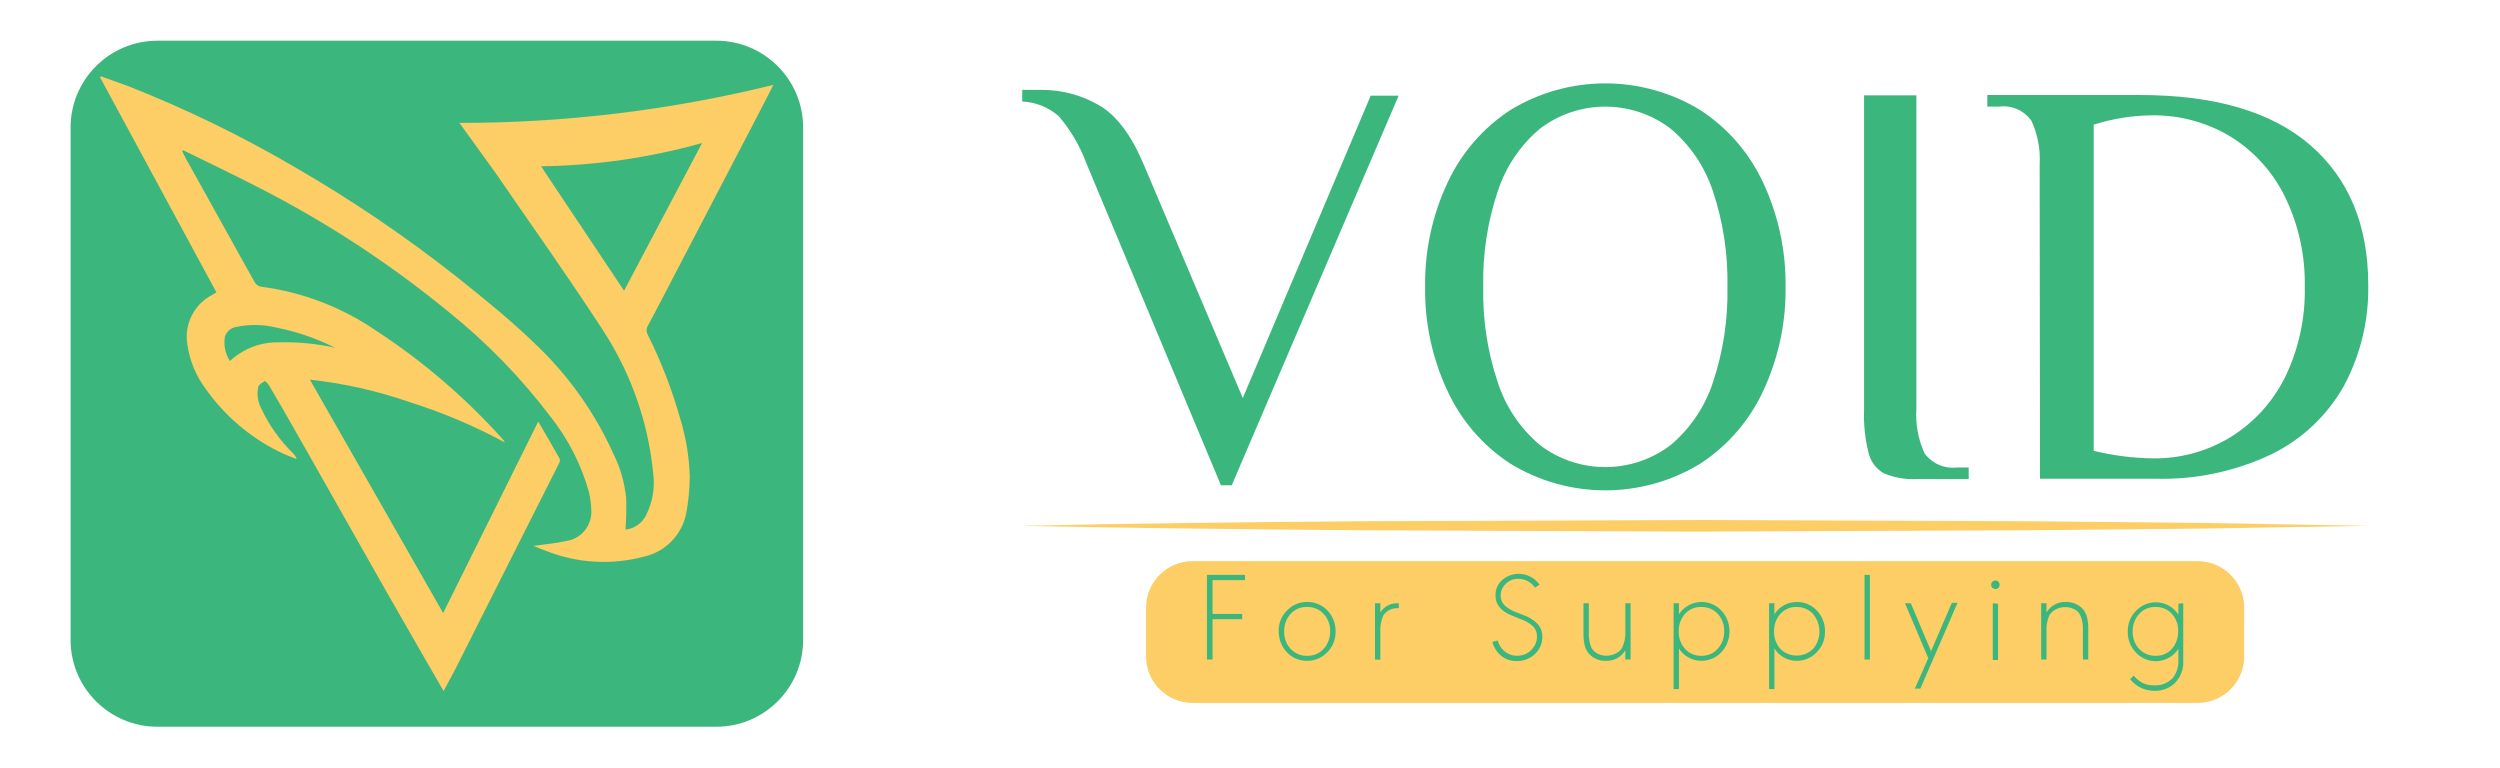
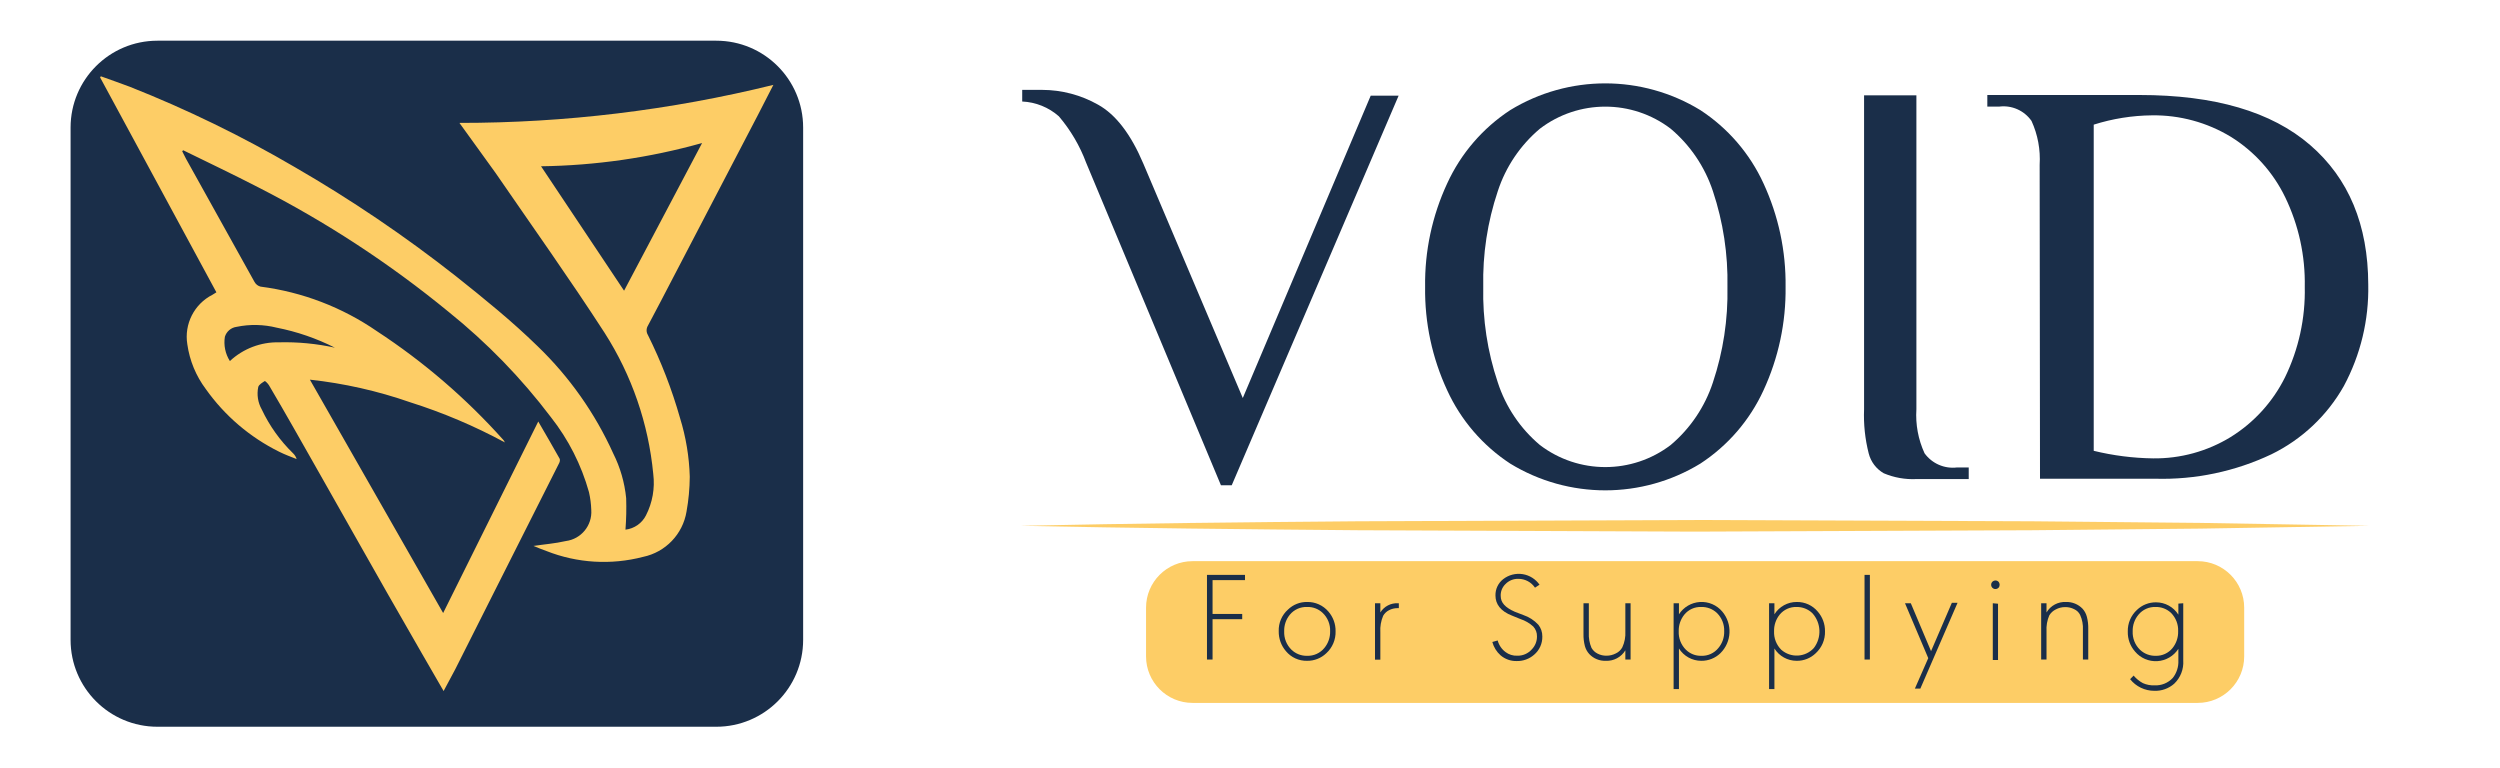
<svg xmlns="http://www.w3.org/2000/svg" id="Layer_1" data-name="Layer 1" viewBox="0 0 215 66">
  <defs>
-     <style>.cls-1{fill:#3BB77E;}.cls-2{fill:#fdcd66;}</style>
+     <style>.cls-1{fill:#1a2e49;}.cls-2{fill:#fdcd66;}</style>
  </defs>
  <rect class="cls-1" x="6.07" y="3.5" width="63" height="59" rx="7.47" />
  <path class="cls-2" d="M39.51,10.57a112.69,112.69,0,0,0,27-3.27L65.18,9.89q-3.65,7-7.3,14c-.71,1.37-1.43,2.75-2.16,4.12a.77.77,0,0,0,0,.8,41.4,41.4,0,0,1,2.76,7.13A18.88,18.88,0,0,1,59.32,41a17.58,17.58,0,0,1-.28,3,4.77,4.77,0,0,1-3.73,3.89A13.41,13.41,0,0,1,47,47.39c-.39-.13-.77-.3-1.12-.44.93-.14,1.87-.21,2.78-.42a2.52,2.52,0,0,0,2.19-2.67,7.92,7.92,0,0,0-.2-1.54,18.43,18.43,0,0,0-3.27-6.44,51.34,51.34,0,0,0-8.8-9.06A90.83,90.83,0,0,0,22.21,16.11c-2.13-1.1-4.3-2.13-6.46-3.19l-.08.09c.11.21.21.43.33.65q2.94,5.3,5.89,10.59a.82.82,0,0,0,.52.4,22.76,22.76,0,0,1,10,3.83,55,55,0,0,1,10.91,9.39,1.41,1.41,0,0,1,.1.18,46.78,46.78,0,0,0-8.16-3.46,38.9,38.9,0,0,0-8.61-1.94L38.11,52.72l8.18-16.47c.66,1.14,1.26,2.16,1.84,3.2.06.11,0,.32-.08.45L42.57,50.77l-3.42,6.79-1,1.87-1.86-3.22q-3-5.2-5.93-10.4c-1.7-3-3.39-6-5.1-9-.7-1.23-1.41-2.46-2.13-3.68-.09-.15-.33-.38-.36-.36-.21.14-.5.3-.56.51a2.77,2.77,0,0,0,.3,1.93A13,13,0,0,0,25.22,39a1.12,1.12,0,0,1,.29.48c-.5-.2-1-.38-1.5-.63a16.94,16.94,0,0,1-6.31-5.39,8.35,8.35,0,0,1-1.59-3.85,4.05,4.05,0,0,1,2.16-4.26l.34-.21q-5-9.25-10-18.48l.06-.1c.83.3,1.67.59,2.49.9a103.31,103.31,0,0,1,14.19,6.91,117.41,117.41,0,0,1,13.88,9.4c2.4,1.91,4.8,3.85,7,6A29.92,29.92,0,0,1,52.74,39a11,11,0,0,1,1.11,3.84,24.63,24.63,0,0,1-.06,2.71,2.27,2.27,0,0,0,1.76-1.22,6.15,6.15,0,0,0,.63-3.57A27.32,27.32,0,0,0,52,28.63c-3-4.64-6.23-9.17-9.37-13.74C41.61,13.46,40.57,12.05,39.51,10.57ZM60.38,12.3a54,54,0,0,1-13.85,2L53.67,25C55.87,20.83,58.09,16.64,60.38,12.3ZM28.8,29.9a19.39,19.39,0,0,0-5-1.72,7.77,7.77,0,0,0-3.46-.07,1.22,1.22,0,0,0-1,.85,3,3,0,0,0,.43,2.09A6,6,0,0,1,24,29.44,20,20,0,0,1,28.8,29.9Z" />
  <path class="cls-1" d="M93.41,14a13.35,13.35,0,0,0-2.35-4,5.11,5.11,0,0,0-3.15-1.27v-1c.16,0,.4,0,.72,0s.64,0,1,0a9.8,9.8,0,0,1,4.8,1.27c1.53.85,2.83,2.55,3.9,5.08l8.55,20.15,11-26h2.4l-14.35,33.5H105Z" />
  <path class="cls-1" d="M129.88,39.87a15,15,0,0,1-5.42-6.3,20.43,20.43,0,0,1-1.9-8.9,20.43,20.43,0,0,1,1.9-8.9,15,15,0,0,1,5.42-6.3,15.68,15.68,0,0,1,16.35,0,15,15,0,0,1,5.43,6.3,20.58,20.58,0,0,1,1.9,8.9,20.58,20.58,0,0,1-1.9,8.9,15,15,0,0,1-5.43,6.3,15.68,15.68,0,0,1-16.35,0Zm13.8-1.6a11.89,11.89,0,0,0,3.63-5.38,24.34,24.34,0,0,0,1.25-8.22,24.44,24.44,0,0,0-1.25-8.23,11.91,11.91,0,0,0-3.63-5.37,9.28,9.28,0,0,0-11.25,0,11.82,11.82,0,0,0-3.62,5.37,24.19,24.19,0,0,0-1.25,8.23,24.09,24.09,0,0,0,1.25,8.22,11.79,11.79,0,0,0,3.62,5.38,9.28,9.28,0,0,0,11.25,0Z" />
  <path class="cls-1" d="M162,40.7A2.75,2.75,0,0,1,160.71,39a13.24,13.24,0,0,1-.4-3.8v-27h4.5v27a7.85,7.85,0,0,0,.7,3.78,3,3,0,0,0,2.8,1.22h1v1h-4.5A6.41,6.41,0,0,1,162,40.7Z" />
  <path class="cls-1" d="M175.41,14.17a7.9,7.9,0,0,0-.7-3.77,2.94,2.94,0,0,0-2.8-1.23h-1v-1H184q9.69,0,14.67,4.3t5,12a17.68,17.68,0,0,1-2.1,8.73,14.41,14.41,0,0,1-6.23,5.87,21.89,21.89,0,0,1-10,2.1h-9.9Zm16.42,23.42a12.68,12.68,0,0,0,4.68-5.14,16.93,16.93,0,0,0,1.7-7.78,16.94,16.94,0,0,0-1.68-7.7,12.55,12.55,0,0,0-4.67-5.2,12.73,12.73,0,0,0-6.8-1.85,17.08,17.08,0,0,0-5,.8V38.77a22.83,22.83,0,0,0,5.1.65A12.47,12.47,0,0,0,191.83,37.59Z" />
  <rect class="cls-2" x="98.56" y="48.26" width="94.44" height="12.19" rx="4" />
  <path class="cls-1" d="M107.07,49.89h-2.79V52.8h2.55v.45h-2.55v3.47h-.48V49.44h3.27Z" />
  <path class="cls-1" d="M112.41,51.77a2.34,2.34,0,0,1,1.83.82,2.51,2.51,0,0,1,.62,1.7,2.46,2.46,0,0,1-.8,1.89,2.34,2.34,0,0,1-1.65.65,2.29,2.29,0,0,1-1.82-.83,2.56,2.56,0,0,1-.62-1.72,2.38,2.38,0,0,1,.8-1.86A2.3,2.3,0,0,1,112.41,51.77Zm0,.43a1.83,1.83,0,0,0-1.48.66,2.14,2.14,0,0,0-.49,1.43,2.09,2.09,0,0,0,.63,1.59,1.87,1.87,0,0,0,1.34.52,1.84,1.84,0,0,0,1.49-.68,2.16,2.16,0,0,0,.49-1.43,2.06,2.06,0,0,0-.64-1.58A1.85,1.85,0,0,0,112.41,52.2Z" />
  <path class="cls-1" d="M118.25,51.88h.46v.79a1.67,1.67,0,0,1,1.51-.79h.08v.42h-.11a1.56,1.56,0,0,0-.74.18,1.22,1.22,0,0,0-.5.48,3.13,3.13,0,0,0-.24,1.41v2.36h-.46Z" />
  <path class="cls-1" d="M132.39,50.29l-.38.25a1.72,1.72,0,0,0-1.41-.76,1.49,1.49,0,0,0-1.15.47,1.34,1.34,0,0,0-.39,1c0,.59.4,1,1.21,1.36l.73.28a3.11,3.11,0,0,1,1.3.84,1.59,1.59,0,0,1,.34,1,2,2,0,0,1-.71,1.58,2.19,2.19,0,0,1-1.49.54,2.05,2.05,0,0,1-1.4-.5,2.34,2.34,0,0,1-.7-1.14l.46-.13a1.83,1.83,0,0,0,.68,1,1.55,1.55,0,0,0,1,.31,1.61,1.61,0,0,0,1.26-.55,1.57,1.57,0,0,0,.44-1.11,1.2,1.2,0,0,0-.32-.85,3,3,0,0,0-1.1-.64l-.71-.29c-1-.38-1.44-1-1.44-1.73a1.73,1.73,0,0,1,.66-1.41,2.18,2.18,0,0,1,3.14.49Z" />
  <path class="cls-1" d="M139.78,56.72v-.79a1.87,1.87,0,0,1-1.69.9,1.85,1.85,0,0,1-1.41-.58,1.66,1.66,0,0,1-.38-.69,3.79,3.79,0,0,1-.12-1.05V51.88h.46v2.53a2.92,2.92,0,0,0,.23,1.31,1.23,1.23,0,0,0,.52.49,1.59,1.59,0,0,0,.77.18,1.73,1.73,0,0,0,.81-.2,1.21,1.21,0,0,0,.55-.52,2.88,2.88,0,0,0,.26-1.38V51.88h.45v4.84Z" />
  <path class="cls-1" d="M143.93,59.26V51.88h.46v.95a2.32,2.32,0,0,1,3.73-.23,2.64,2.64,0,0,1-.17,3.58,2.33,2.33,0,0,1-1.64.65,2.27,2.27,0,0,1-1.92-1.06v3.49Zm2.38-7.06a1.79,1.79,0,0,0-1.46.66,2.19,2.19,0,0,0-.48,1.43,2.11,2.11,0,0,0,.62,1.59,1.83,1.83,0,0,0,1.32.52,1.8,1.8,0,0,0,1.47-.67,2.12,2.12,0,0,0,.5-1.44,2.09,2.09,0,0,0-.63-1.58A1.88,1.88,0,0,0,146.31,52.2Z" />
  <path class="cls-1" d="M152.14,59.26V51.88h.46v.95a2.25,2.25,0,0,1,1.93-1.06,2.3,2.3,0,0,1,1.8.83,2.52,2.52,0,0,1,.62,1.69,2.46,2.46,0,0,1-.8,1.89,2.31,2.31,0,0,1-1.64.65,2.25,2.25,0,0,1-1.91-1.06v3.49Zm2.37-7.06a1.81,1.81,0,0,0-1.46.66,2.19,2.19,0,0,0-.48,1.43,2.11,2.11,0,0,0,.62,1.59,2,2,0,0,0,2.8-.15,2.34,2.34,0,0,0-.13-3A1.91,1.91,0,0,0,154.51,52.2Z" />
  <path class="cls-1" d="M160.81,56.72h-.46V49.44h.46Z" />
  <path class="cls-1" d="M165.83,56.6l-2-4.72h.5L166.07,56l1.79-4.16h.49l-3.2,7.38h-.47Z" />
  <path class="cls-1" d="M171.61,49.92a.36.36,0,0,1,.26.11.39.39,0,0,1,0,.52.37.37,0,1,1-.26-.63Zm.22,2v4.84h-.45V51.88Z" />
  <path class="cls-1" d="M176,51.88v.79a1.84,1.84,0,0,1,1.68-.9,1.9,1.9,0,0,1,1.42.58,1.65,1.65,0,0,1,.37.69,3.79,3.79,0,0,1,.12,1.05v2.63h-.46V54.18a2.76,2.76,0,0,0-.24-1.3,1.06,1.06,0,0,0-.51-.49,1.62,1.62,0,0,0-.77-.18,1.68,1.68,0,0,0-.81.2,1.33,1.33,0,0,0-.56.51,3,3,0,0,0-.24,1.37v2.43h-.46V51.88Z" />
  <path class="cls-1" d="M187.76,51.88V56.8a2.53,2.53,0,0,1-.78,2,2.45,2.45,0,0,1-1.71.61,2.66,2.66,0,0,1-2.08-1l.3-.31a2.73,2.73,0,0,0,.8.65,2.22,2.22,0,0,0,1,.19,2,2,0,0,0,1.57-.64,2.25,2.25,0,0,0,.48-1.5v-1a2.32,2.32,0,0,1-3.73.23,2.49,2.49,0,0,1-.62-1.71,2.44,2.44,0,0,1,.79-1.87,2.33,2.33,0,0,1,1.64-.65,2.27,2.27,0,0,1,1.92,1.06v-.95Zm-2.38.32a1.83,1.83,0,0,0-1.47.66,2.15,2.15,0,0,0-.5,1.43,2.09,2.09,0,0,0,.63,1.59,1.89,1.89,0,0,0,1.34.52,1.8,1.8,0,0,0,1.46-.67,2.2,2.2,0,0,0,.48-1.44,2.11,2.11,0,0,0-.61-1.58A1.86,1.86,0,0,0,185.38,52.2Z" />
  <path class="cls-2" d="M87.76,45.22c9.67-.21,19.34-.31,29-.39l29-.11,29,.11,14.5.14,14.51.25-14.51.24-14.5.14-29,.12-29-.12C107.1,45.52,97.43,45.42,87.76,45.22Z" />
</svg>
